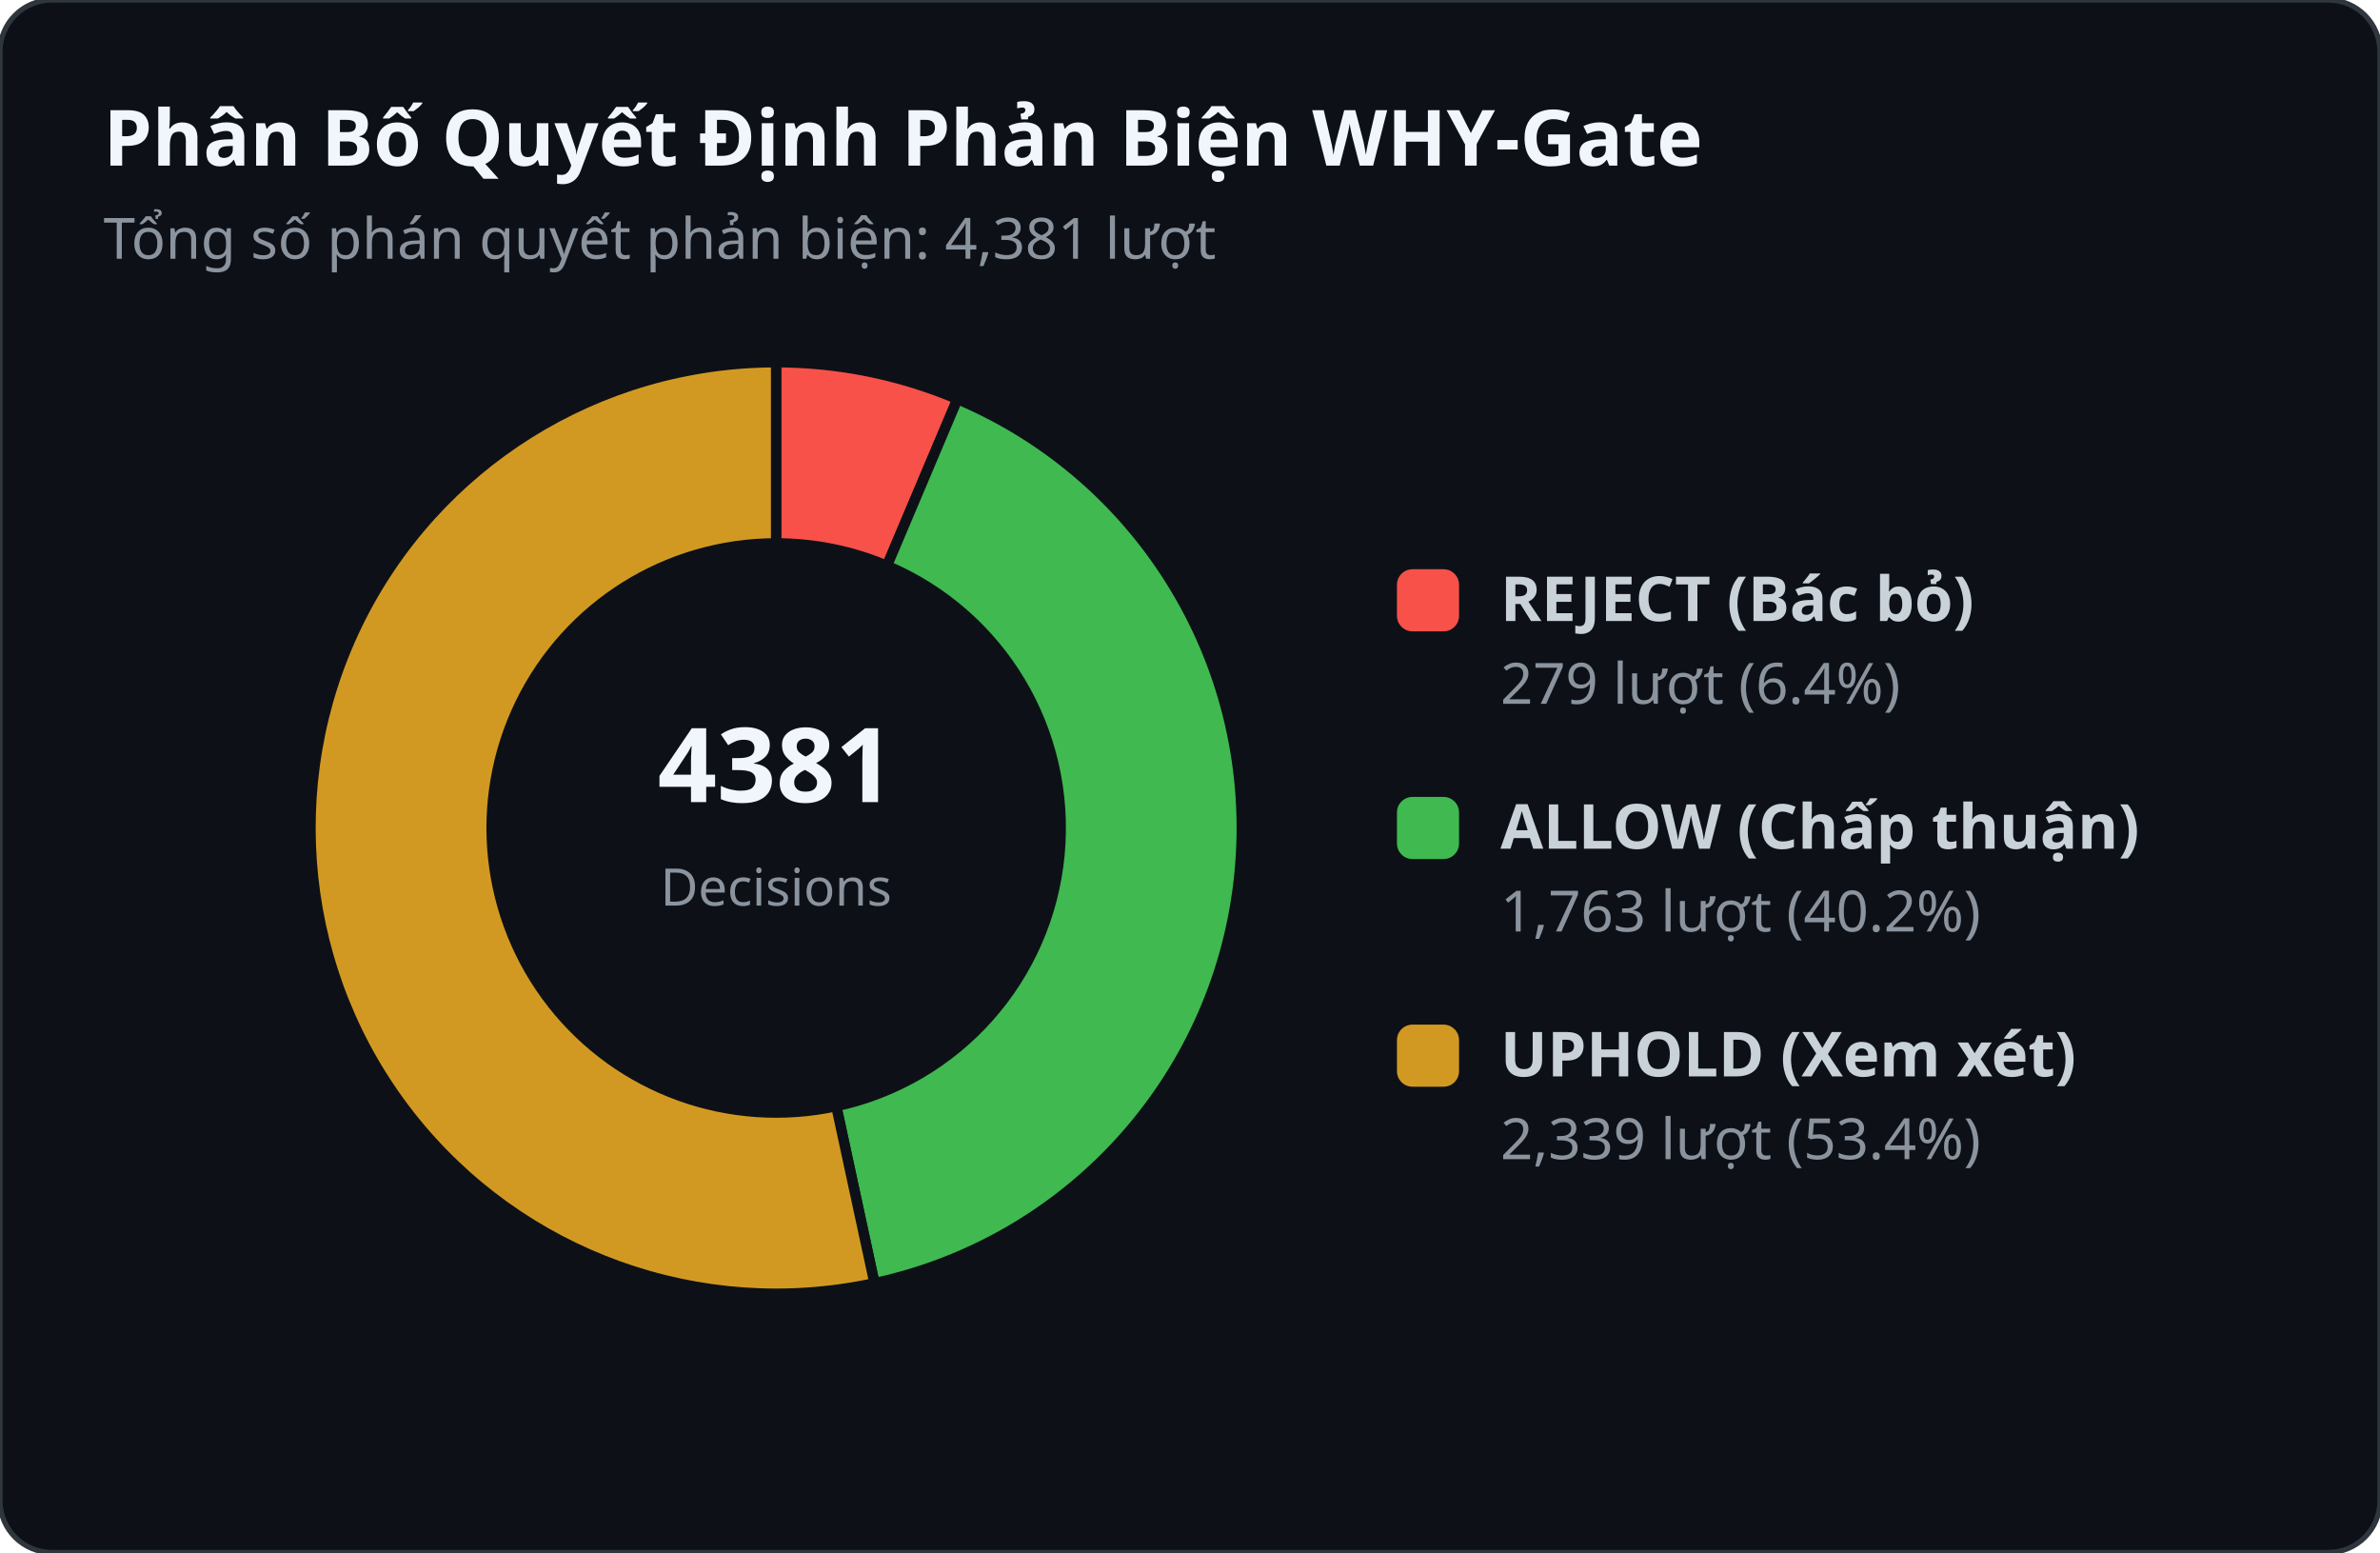
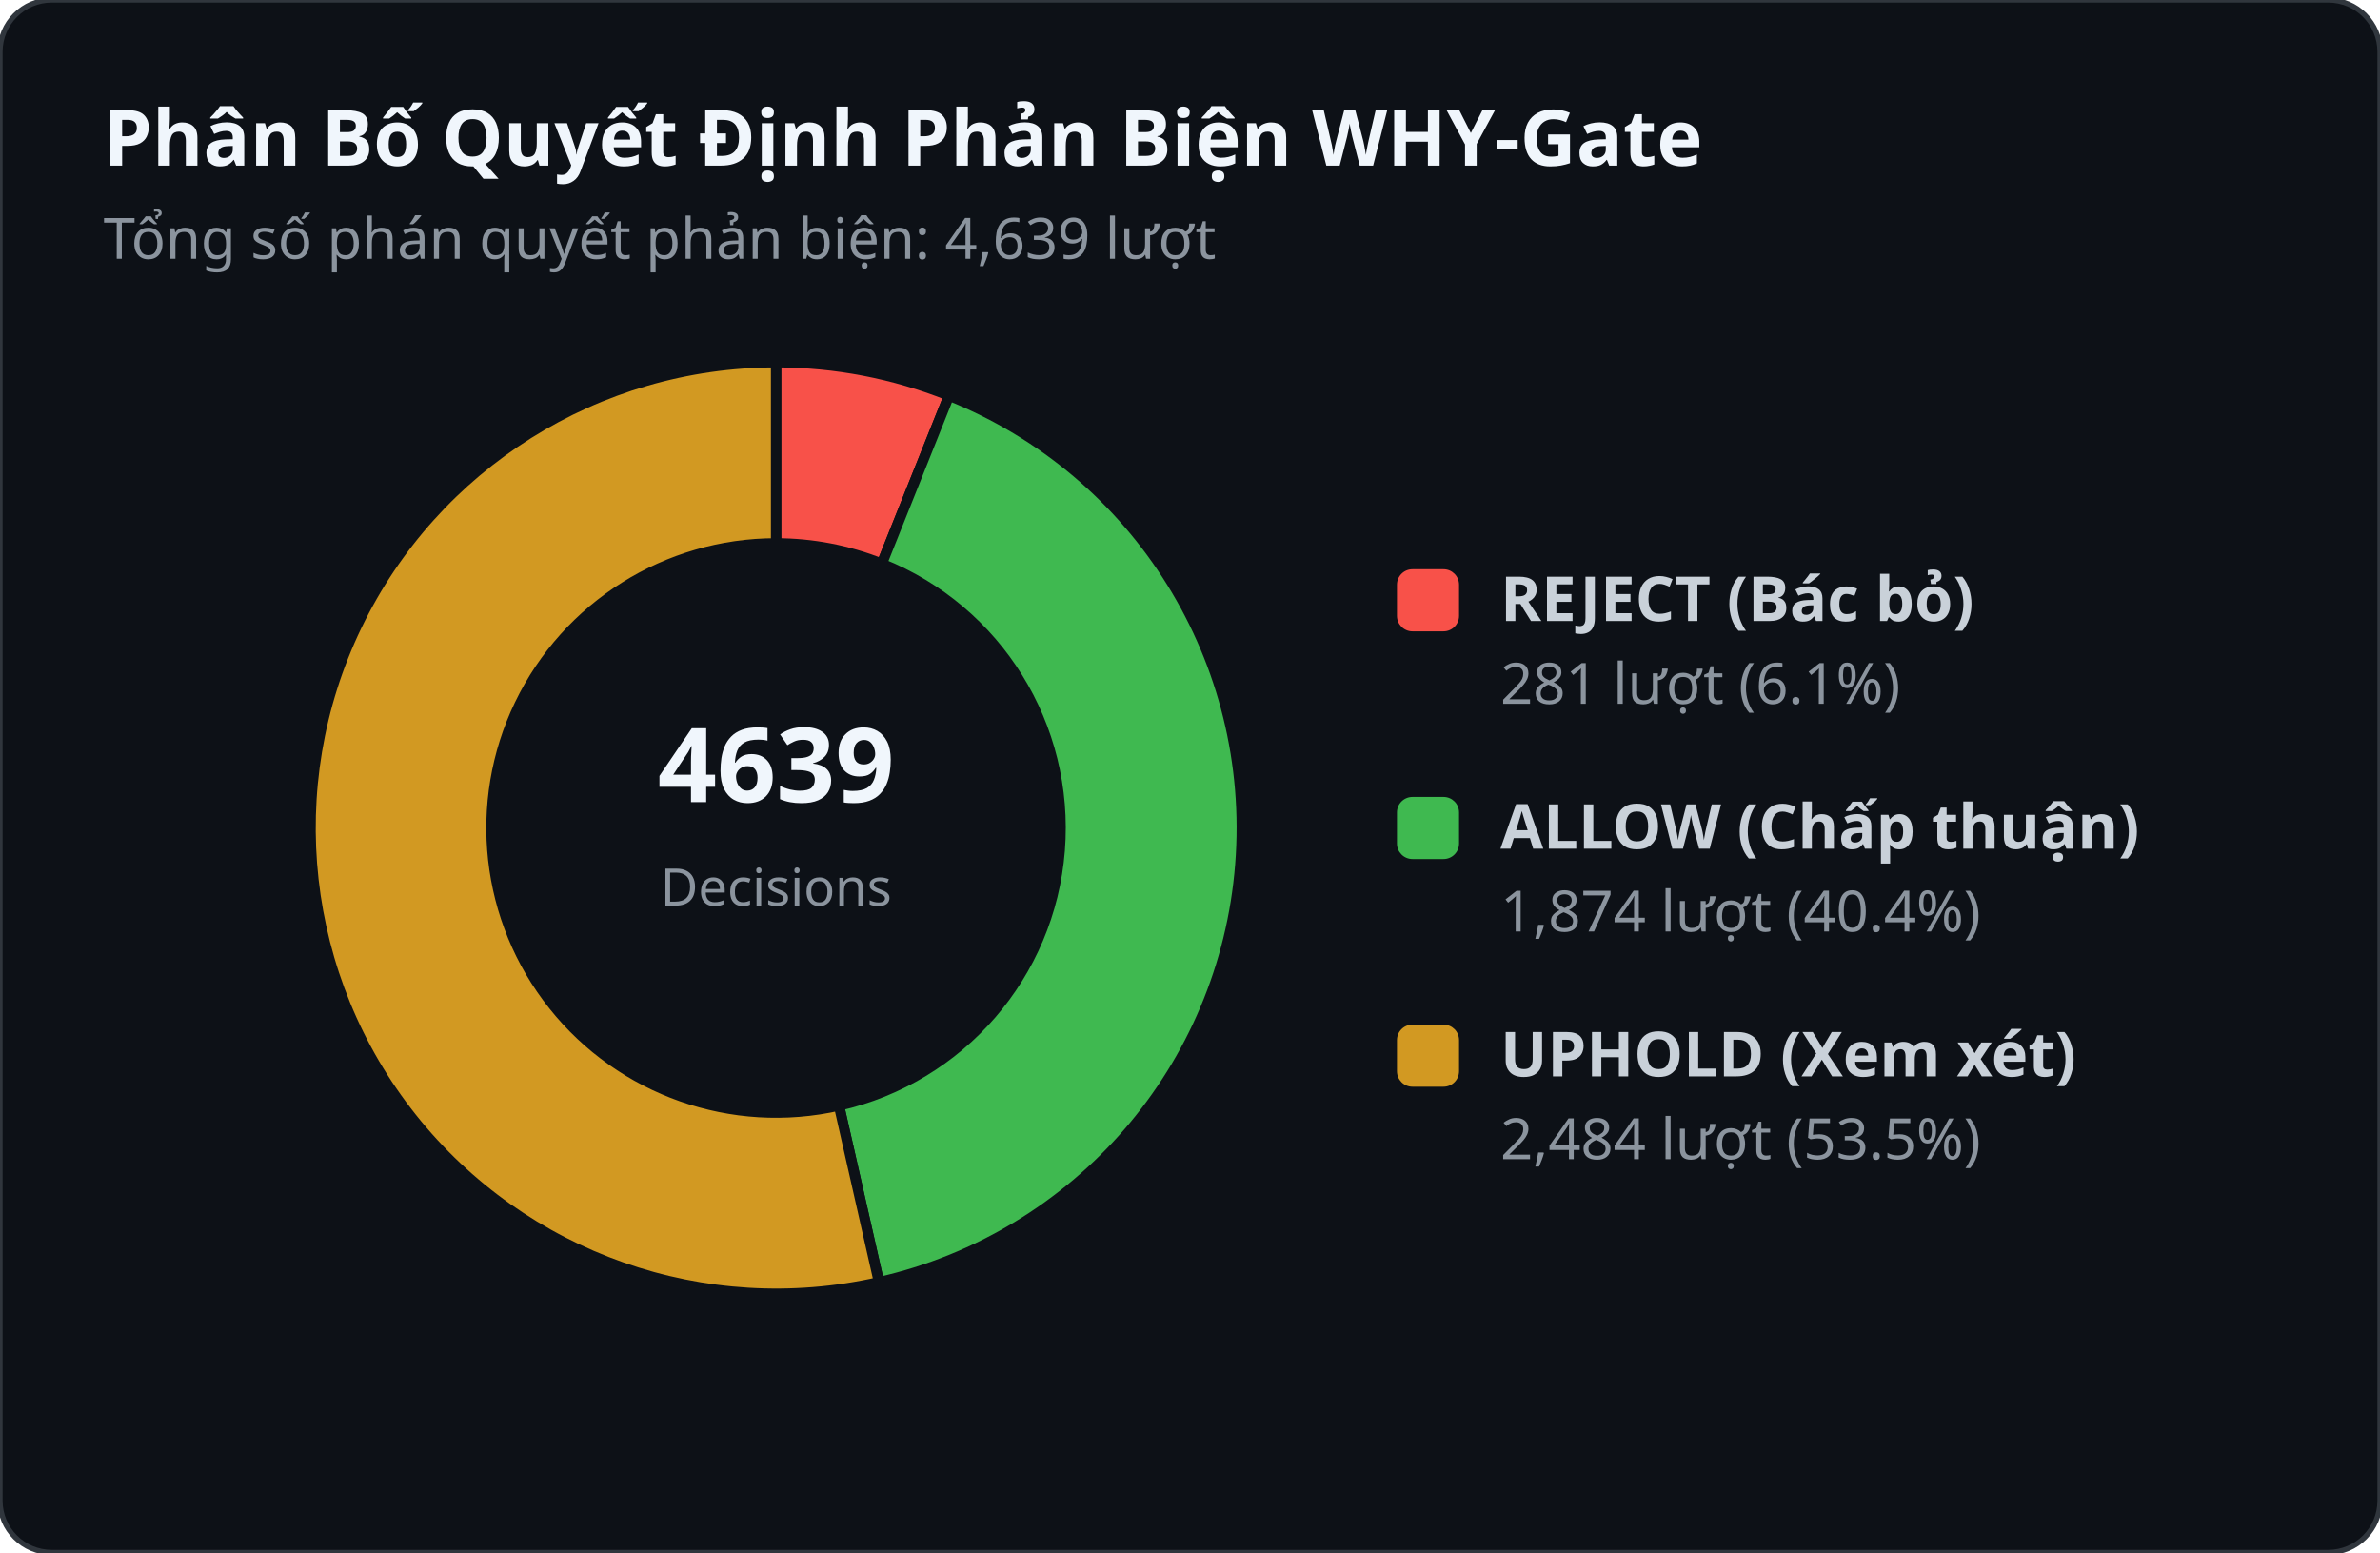
<svg xmlns="http://www.w3.org/2000/svg" width="460" height="300" viewBox="0 0 460 300">
  <rect width="460" height="300" rx="10" fill="#0d1117" stroke="#30363d" stroke-width="1" />
  <text x="20" y="32" font-family="sans-serif" font-size="15" font-weight="600" fill="#f0f6fc">Phân Bố Quyết Định Phản Biện WHY-Gate</text>
-   <text x="20" y="50" font-family="sans-serif" font-size="11" fill="#8b949e">Tổng số phán quyết phản biện: 4,381 lượt</text>
+   <text x="20" y="50" font-family="sans-serif" font-size="11" fill="#8b949e">Tổng số phán quyết phản biện: 4,639 lượt</text>
  <circle cx="150" cy="160" r="90" fill="none" stroke="#30363d" stroke-width="1" />
-   <path d="M 150.00 70.00 A 90 90 0 0 1 185.06 77.11 L 171.43 109.34 A 55 55 0 0 0 150.00 105.00 Z" fill="#f85149" stroke="#0d1117" stroke-width="2" />
-   <path d="M 185.06 77.11 A 90 90 0 0 1 169.02 247.97 L 161.63 213.76 A 55 55 0 0 0 171.43 109.34 Z" fill="#3fb950" stroke="#0d1117" stroke-width="2" />
-   <path d="M 169.02 247.97 A 90 90 0 1 1 150.00 70.00 L 150.00 105.00 A 55 55 0 1 0 161.63 213.76 Z" fill="#d29922" stroke="#0d1117" stroke-width="2" />
-   <text x="150" y="155" text-anchor="middle" font-family="sans-serif" font-size="20" font-weight="700" fill="#f0f6fc">4381</text>
+   <path d="M 150.00 70.00 A 90 90 0 0 1 183.43 76.44 L 170.43 108.94 A 55 55 0 0 0 150.00 105.00 Z" fill="#f85149" stroke="#0d1117" stroke-width="2" />
+   <path d="M 183.43 76.44 A 90 90 0 0 1 169.89 247.78 L 162.15 213.64 A 55 55 0 0 0 170.43 108.94 Z" fill="#3fb950" stroke="#0d1117" stroke-width="2" />
+   <path d="M 169.89 247.78 A 90 90 0 1 1 150.00 70.00 L 150.00 105.00 A 55 55 0 1 0 162.15 213.64 Z" fill="#d29922" stroke="#0d1117" stroke-width="2" />
+   <text x="150" y="155" text-anchor="middle" font-family="sans-serif" font-size="20" font-weight="700" fill="#f0f6fc">4639</text>
  <text x="150" y="175" text-anchor="middle" font-family="sans-serif" font-size="10" fill="#8b949e">Decisions</text>
  <rect x="270" y="110" width="12" height="12" rx="3" fill="#f85149" />
  <text x="290" y="120" font-family="sans-serif" font-size="12" font-weight="600" fill="#c9d1d9">REJECT (Bác bỏ)</text>
-   <text x="290" y="136" font-family="sans-serif" font-size="11" fill="#8b949e">279 lượt (6.4%)</text>
+   <text x="290" y="136" font-family="sans-serif" font-size="11" fill="#8b949e">281 lượt (6.1%)</text>
  <rect x="270" y="154" width="12" height="12" rx="3" fill="#3fb950" />
  <text x="290" y="164" font-family="sans-serif" font-size="12" font-weight="600" fill="#c9d1d9">ALLOW (Chấp thuận)</text>
-   <text x="290" y="180" font-family="sans-serif" font-size="11" fill="#8b949e">1,763 lượt (40.2%)</text>
+   <text x="290" y="180" font-family="sans-serif" font-size="11" fill="#8b949e">1,874 lượt (40.4%)</text>
  <rect x="270" y="198" width="12" height="12" rx="3" fill="#d29922" />
  <text x="290" y="208" font-family="sans-serif" font-size="12" font-weight="600" fill="#c9d1d9">UPHOLD (Xem xét)</text>
-   <text x="290" y="224" font-family="sans-serif" font-size="11" fill="#8b949e">2,339 lượt (53.4%)</text>
+   <text x="290" y="224" font-family="sans-serif" font-size="11" fill="#8b949e">2,484 lượt (53.5%)</text>
</svg>
